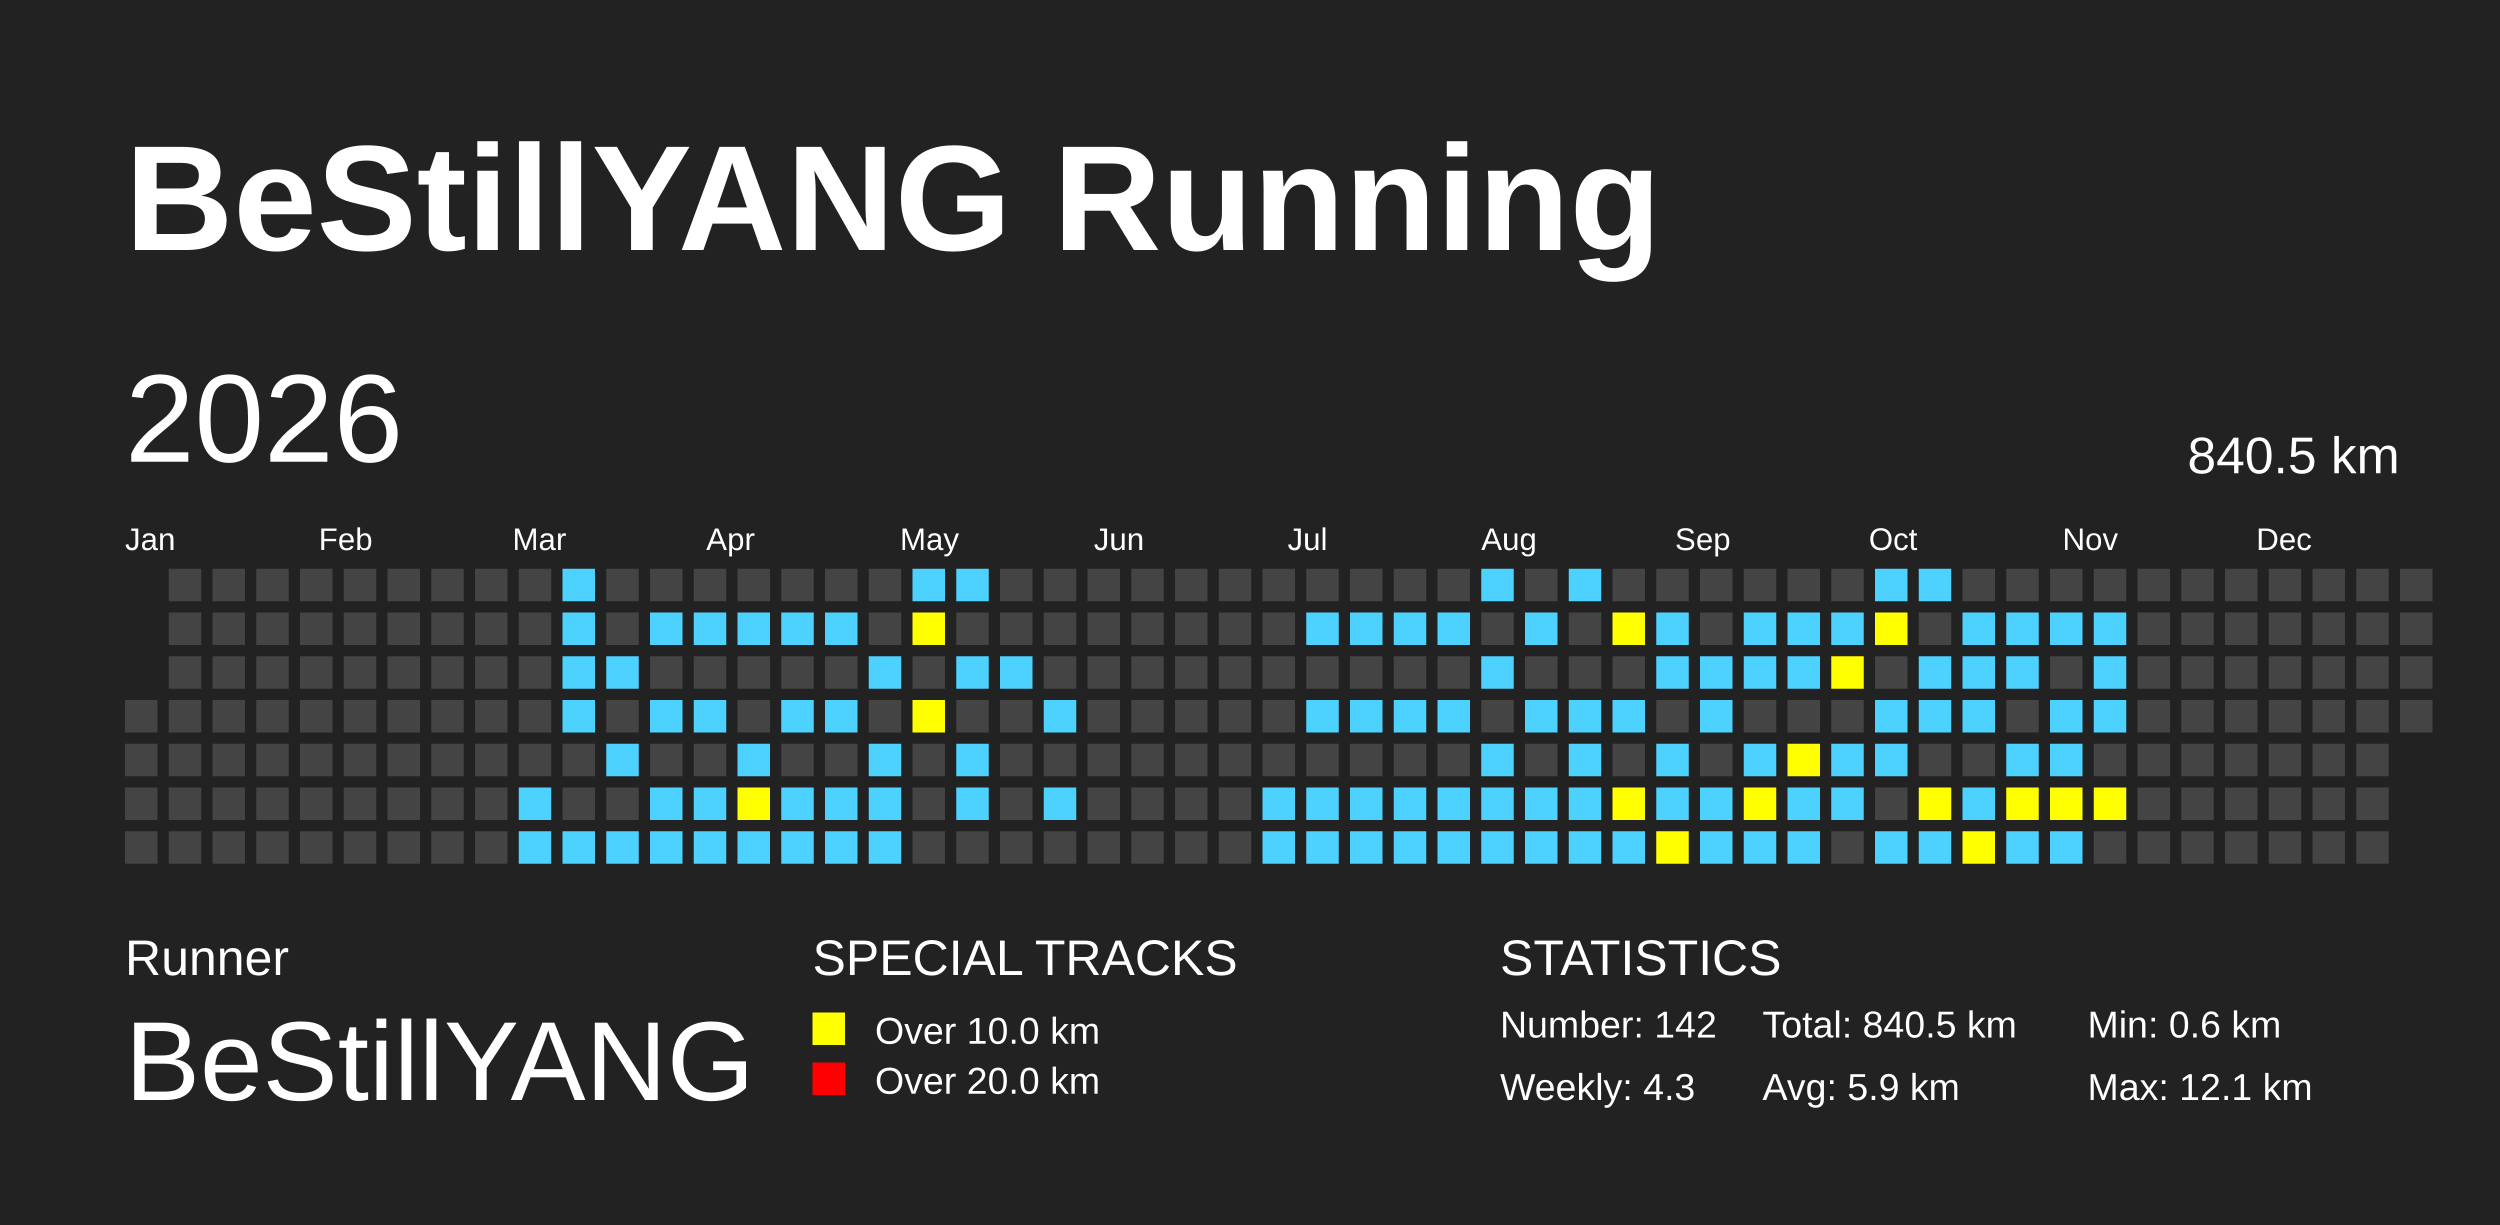
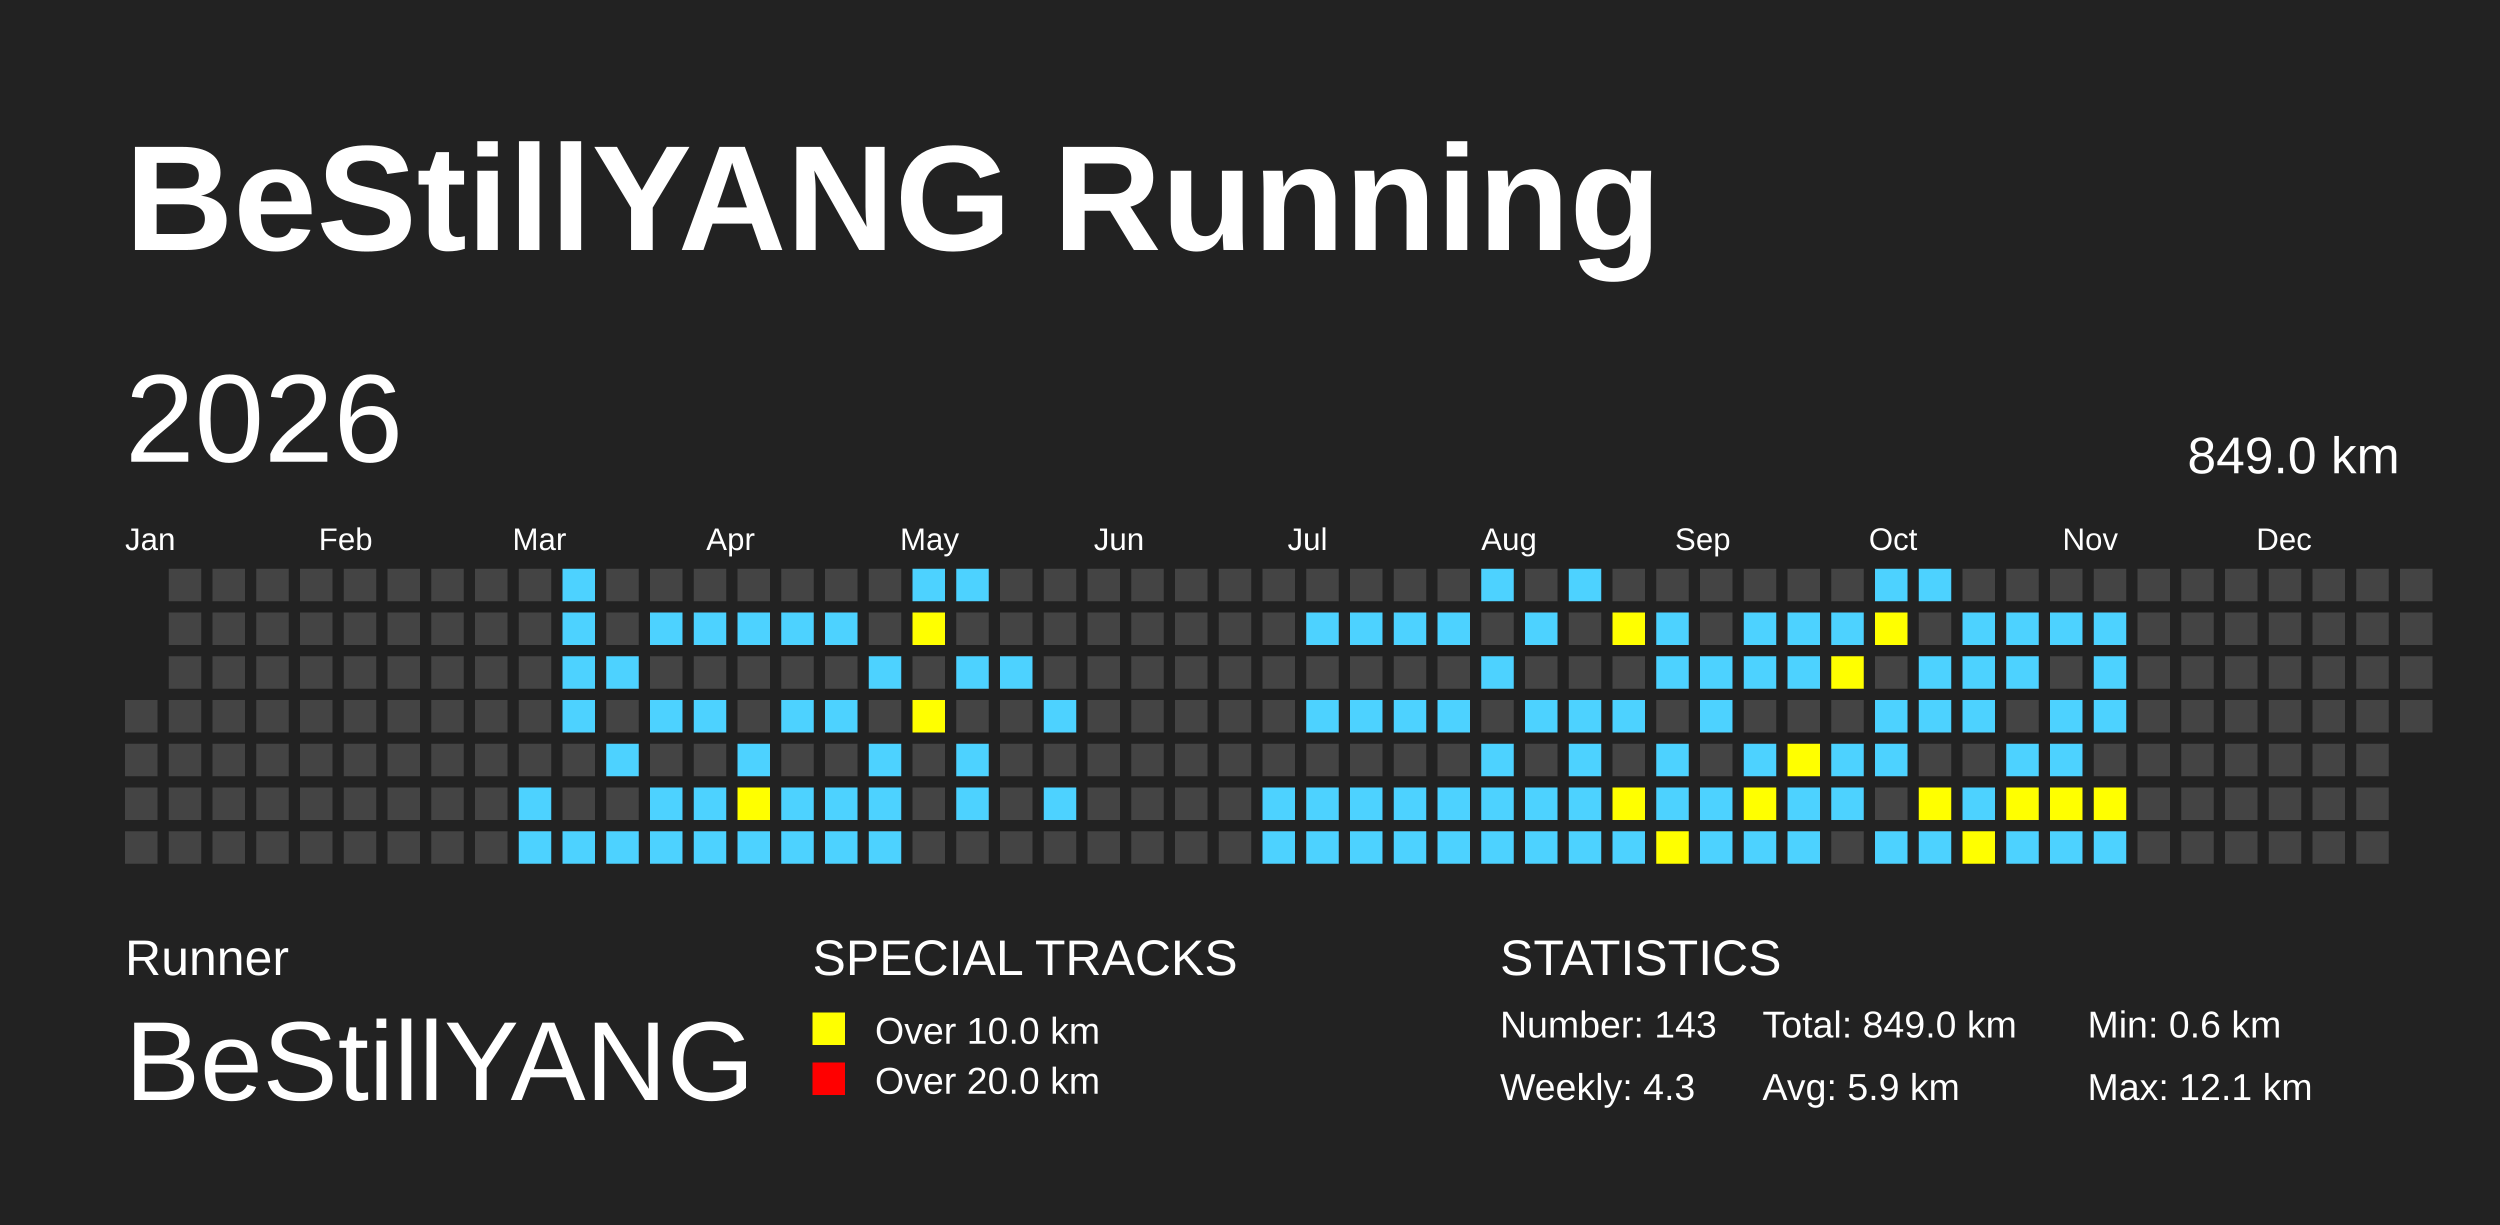
<svg xmlns="http://www.w3.org/2000/svg" baseProfile="full" height="98mm" version="1.1" viewBox="0,0,200,98" width="200mm">
  <defs>
    <pattern height="2" id="indoor-stripe" patternUnits="userSpaceOnUse" width="2">
      <line stroke="white" stroke-opacity="0.45" stroke-width="0.5" x1="0" x2="2" y1="2" y2="0" />
    </pattern>
  </defs>
  <rect fill="#222222" height="98" width="200" x="0" y="0" />
  <text fill="#FFFFFF" style="font-size:12px; font-family:Arial; font-weight:bold;" x="10" y="20">BeStillYANG Running</text>
  <text fill="#FFFFFF" style="font-size:4px; font-family:Arial" x="10" y="78">Runner</text>
  <text fill="#FFFFFF" style="font-size:9px; font-family:Arial" x="10" y="88">BeStillYANG</text>
  <text fill="#FFFFFF" style="font-size:4px; font-family:Arial" x="65" y="78">SPECIAL TRACKS</text>
  <rect fill="yellow" height="2.6" width="2.6" x="65" y="81" />
  <text fill="#FFFFFF" style="font-size:3px; font-family:Arial" x="70" y="83.5">Over 10.0 km</text>
  <rect fill="red" height="2.6" width="2.6" x="65" y="85" />
  <text fill="#FFFFFF" style="font-size:3px; font-family:Arial" x="70" y="87.5">Over 20.0 km</text>
  <text fill="#FFFFFF" style="font-size:4px; font-family:Arial" x="120" y="78">STATISTICS</text>
-   <text fill="#FFFFFF" style="font-size:3px; font-family:Arial" x="120" y="83">Number: 142</text>
+   <text fill="#FFFFFF" style="font-size:3px; font-family:Arial" x="120" y="83">Number: 143</text>
  <text fill="#FFFFFF" style="font-size:3px; font-family:Arial" x="120" y="88">Weekly: 4.3</text>
-   <text fill="#FFFFFF" style="font-size:3px; font-family:Arial" x="141" y="83">Total: 840.5 km</text>
+   <text fill="#FFFFFF" style="font-size:3px; font-family:Arial" x="141" y="83">Total: 849.0 km</text>
  <text fill="#FFFFFF" style="font-size:3px; font-family:Arial" x="141" y="88">Avg: 5.9 km</text>
  <text fill="#FFFFFF" style="font-size:3px; font-family:Arial" x="167" y="83">Min: 0.6 km</text>
  <text fill="#FFFFFF" style="font-size:3px; font-family:Arial" x="167" y="88">Max: 12.1 km</text>
  <text dominant-baseline="hanging" fill="#FFFFFF" style="font-size:10.0px; font-family:Arial;" x="10" y="30">2026</text>
-   <text dominant-baseline="hanging" fill="#FFFFFF" style="font-size:4.125px; font-family:Arial;" x="175" y="35">840.5 km</text>
+   <text dominant-baseline="hanging" fill="#FFFFFF" style="font-size:4.125px; font-family:Arial;" x="175" y="35">849.0 km</text>
  <text fill="#FFFFFF" style="font-size:2.5px; font-family:Arial" x="10.0" y="44">Jan</text>
  <text fill="#FFFFFF" style="font-size:2.5px; font-family:Arial" x="25.5" y="44">Feb</text>
  <text fill="#FFFFFF" style="font-size:2.5px; font-family:Arial" x="41.0" y="44">Mar</text>
  <text fill="#FFFFFF" style="font-size:2.5px; font-family:Arial" x="56.5" y="44">Apr</text>
  <text fill="#FFFFFF" style="font-size:2.5px; font-family:Arial" x="72.0" y="44">May</text>
  <text fill="#FFFFFF" style="font-size:2.5px; font-family:Arial" x="87.5" y="44">Jun</text>
  <text fill="#FFFFFF" style="font-size:2.5px; font-family:Arial" x="103.0" y="44">Jul</text>
  <text fill="#FFFFFF" style="font-size:2.5px; font-family:Arial" x="118.5" y="44">Aug</text>
  <text fill="#FFFFFF" style="font-size:2.5px; font-family:Arial" x="134.0" y="44">Sep</text>
  <text fill="#FFFFFF" style="font-size:2.5px; font-family:Arial" x="149.5" y="44">Oct</text>
  <text fill="#FFFFFF" style="font-size:2.5px; font-family:Arial" x="165.0" y="44">Nov</text>
  <text fill="#FFFFFF" style="font-size:2.5px; font-family:Arial" x="180.5" y="44">Dec</text>
  <rect fill="#444444" height="2.6" width="2.6" x="10.0" y="56.0" />
  <rect fill="#444444" height="2.6" width="2.6" x="10.0" y="59.5" />
  <rect fill="#444444" height="2.6" width="2.6" x="10.0" y="63.0" />
  <rect fill="#444444" height="2.6" width="2.6" x="10.0" y="66.5" />
  <rect fill="#444444" height="2.6" width="2.6" x="13.5" y="45.5" />
  <rect fill="#444444" height="2.6" width="2.6" x="13.5" y="49.0" />
  <rect fill="#444444" height="2.6" width="2.6" x="13.5" y="52.5" />
  <rect fill="#444444" height="2.6" width="2.6" x="13.5" y="56.0" />
  <rect fill="#444444" height="2.6" width="2.6" x="13.5" y="59.5" />
  <rect fill="#444444" height="2.6" width="2.6" x="13.5" y="63.0" />
  <rect fill="#444444" height="2.6" width="2.6" x="13.5" y="66.5" />
  <rect fill="#444444" height="2.6" width="2.6" x="17.0" y="45.5" />
  <rect fill="#444444" height="2.6" width="2.6" x="17.0" y="49.0" />
  <rect fill="#444444" height="2.6" width="2.6" x="17.0" y="52.5" />
  <rect fill="#444444" height="2.6" width="2.6" x="17.0" y="56.0" />
  <rect fill="#444444" height="2.6" width="2.6" x="17.0" y="59.5" />
  <rect fill="#444444" height="2.6" width="2.6" x="17.0" y="63.0" />
  <rect fill="#444444" height="2.6" width="2.6" x="17.0" y="66.5" />
  <rect fill="#444444" height="2.6" width="2.6" x="20.5" y="45.5" />
  <rect fill="#444444" height="2.6" width="2.6" x="20.5" y="49.0" />
  <rect fill="#444444" height="2.6" width="2.6" x="20.5" y="52.5" />
  <rect fill="#444444" height="2.6" width="2.6" x="20.5" y="56.0" />
  <rect fill="#444444" height="2.6" width="2.6" x="20.5" y="59.5" />
  <rect fill="#444444" height="2.6" width="2.6" x="20.5" y="63.0" />
  <rect fill="#444444" height="2.6" width="2.6" x="20.5" y="66.5" />
  <rect fill="#444444" height="2.6" width="2.6" x="24.0" y="45.5" />
  <rect fill="#444444" height="2.6" width="2.6" x="24.0" y="49.0" />
  <rect fill="#444444" height="2.6" width="2.6" x="24.0" y="52.5" />
  <rect fill="#444444" height="2.6" width="2.6" x="24.0" y="56.0" />
  <rect fill="#444444" height="2.6" width="2.6" x="24.0" y="59.5" />
  <rect fill="#444444" height="2.6" width="2.6" x="24.0" y="63.0" />
  <rect fill="#444444" height="2.6" width="2.6" x="24.0" y="66.5" />
  <rect fill="#444444" height="2.6" width="2.6" x="27.5" y="45.5" />
  <rect fill="#444444" height="2.6" width="2.6" x="27.5" y="49.0" />
  <rect fill="#444444" height="2.6" width="2.6" x="27.5" y="52.5" />
  <rect fill="#444444" height="2.6" width="2.6" x="27.5" y="56.0" />
  <rect fill="#444444" height="2.6" width="2.6" x="27.5" y="59.5" />
  <rect fill="#444444" height="2.6" width="2.6" x="27.5" y="63.0" />
  <rect fill="#444444" height="2.6" width="2.6" x="27.5" y="66.5" />
  <rect fill="#444444" height="2.6" width="2.6" x="31.0" y="45.5" />
  <rect fill="#444444" height="2.6" width="2.6" x="31.0" y="49.0" />
  <rect fill="#444444" height="2.6" width="2.6" x="31.0" y="52.5" />
  <rect fill="#444444" height="2.6" width="2.6" x="31.0" y="56.0" />
  <rect fill="#444444" height="2.6" width="2.6" x="31.0" y="59.5" />
  <rect fill="#444444" height="2.6" width="2.6" x="31.0" y="63.0" />
  <rect fill="#444444" height="2.6" width="2.6" x="31.0" y="66.5" />
  <rect fill="#444444" height="2.6" width="2.6" x="34.5" y="45.5" />
  <rect fill="#444444" height="2.6" width="2.6" x="34.5" y="49.0" />
  <rect fill="#444444" height="2.6" width="2.6" x="34.5" y="52.5" />
  <rect fill="#444444" height="2.6" width="2.6" x="34.5" y="56.0" />
  <rect fill="#444444" height="2.6" width="2.6" x="34.5" y="59.5" />
  <rect fill="#444444" height="2.6" width="2.6" x="34.5" y="63.0" />
  <rect fill="#444444" height="2.6" width="2.6" x="34.5" y="66.5" />
  <rect fill="#444444" height="2.6" width="2.6" x="38.0" y="45.5" />
  <rect fill="#444444" height="2.6" width="2.6" x="38.0" y="49.0" />
  <rect fill="#444444" height="2.6" width="2.6" x="38.0" y="52.5" />
  <rect fill="#444444" height="2.6" width="2.6" x="38.0" y="56.0" />
  <rect fill="#444444" height="2.6" width="2.6" x="38.0" y="59.5" />
  <rect fill="#444444" height="2.6" width="2.6" x="38.0" y="63.0" />
  <rect fill="#444444" height="2.6" width="2.6" x="38.0" y="66.5" />
  <rect fill="#444444" height="2.6" width="2.6" x="41.5" y="45.5" />
  <rect fill="#444444" height="2.6" width="2.6" x="41.5" y="49.0" />
  <rect fill="#444444" height="2.6" width="2.6" x="41.5" y="52.5" />
  <rect fill="#444444" height="2.6" width="2.6" x="41.5" y="56.0" />
  <rect fill="#444444" height="2.6" width="2.6" x="41.5" y="59.5" />
  <rect fill="#4DD2FF" height="2.6" width="2.6" x="41.5" y="63.0" />
  <rect fill="#4DD2FF" height="2.6" width="2.6" x="41.5" y="66.5" />
  <rect fill="#4DD2FF" height="2.6" width="2.6" x="45.0" y="45.5" />
  <rect fill="#4DD2FF" height="2.6" width="2.6" x="45.0" y="49.0" />
  <rect fill="#4DD2FF" height="2.6" width="2.6" x="45.0" y="52.5" />
  <rect fill="#4DD2FF" height="2.6" width="2.6" x="45.0" y="56.0" />
  <rect fill="#444444" height="2.6" width="2.6" x="45.0" y="59.5" />
  <rect fill="#444444" height="2.6" width="2.6" x="45.0" y="63.0" />
  <rect fill="#4DD2FF" height="2.6" width="2.6" x="45.0" y="66.5" />
  <rect fill="#444444" height="2.6" width="2.6" x="48.5" y="45.5" />
  <rect fill="#444444" height="2.6" width="2.6" x="48.5" y="49.0" />
  <rect fill="#4DD2FF" height="2.6" width="2.6" x="48.5" y="52.5" />
  <rect fill="#444444" height="2.6" width="2.6" x="48.5" y="56.0" />
  <rect fill="#4DD2FF" height="2.6" width="2.6" x="48.5" y="59.5" />
  <rect fill="#444444" height="2.6" width="2.6" x="48.5" y="63.0" />
  <rect fill="#4DD2FF" height="2.6" width="2.6" x="48.5" y="66.5" />
  <rect fill="#444444" height="2.6" width="2.6" x="52.0" y="45.5" />
  <rect fill="#4DD2FF" height="2.6" width="2.6" x="52.0" y="49.0" />
  <rect fill="#444444" height="2.6" width="2.6" x="52.0" y="52.5" />
  <rect fill="#4DD2FF" height="2.6" width="2.6" x="52.0" y="56.0" />
  <rect fill="#444444" height="2.6" width="2.6" x="52.0" y="59.5" />
  <rect fill="#4DD2FF" height="2.6" width="2.6" x="52.0" y="63.0" />
  <rect fill="#4DD2FF" height="2.6" width="2.6" x="52.0" y="66.5" />
  <rect fill="#444444" height="2.6" width="2.6" x="55.5" y="45.5" />
  <rect fill="#4DD2FF" height="2.6" width="2.6" x="55.5" y="49.0" />
  <rect fill="#444444" height="2.6" width="2.6" x="55.5" y="52.5" />
  <rect fill="#4DD2FF" height="2.6" width="2.6" x="55.5" y="56.0" />
  <rect fill="#444444" height="2.6" width="2.6" x="55.5" y="59.5" />
  <rect fill="#4DD2FF" height="2.6" width="2.6" x="55.5" y="63.0" />
  <rect fill="#4DD2FF" height="2.6" width="2.6" x="55.5" y="66.5" />
  <rect fill="#444444" height="2.6" width="2.6" x="59.0" y="45.5" />
  <rect fill="#4DD2FF" height="2.6" width="2.6" x="59.0" y="49.0" />
  <rect fill="#444444" height="2.6" width="2.6" x="59.0" y="52.5" />
  <rect fill="#444444" height="2.6" width="2.6" x="59.0" y="56.0" />
  <rect fill="#4DD2FF" height="2.6" width="2.6" x="59.0" y="59.5" />
  <rect fill="yellow" height="2.6" width="2.6" x="59.0" y="63.0" />
  <rect fill="#4DD2FF" height="2.6" width="2.6" x="59.0" y="66.5" />
  <rect fill="#444444" height="2.6" width="2.6" x="62.5" y="45.5" />
  <rect fill="#4DD2FF" height="2.6" width="2.6" x="62.5" y="49.0" />
  <rect fill="#444444" height="2.6" width="2.6" x="62.5" y="52.5" />
  <rect fill="#4DD2FF" height="2.6" width="2.6" x="62.5" y="56.0" />
  <rect fill="#444444" height="2.6" width="2.6" x="62.5" y="59.5" />
  <rect fill="#4DD2FF" height="2.6" width="2.6" x="62.5" y="63.0" />
  <rect fill="#4DD2FF" height="2.6" width="2.6" x="62.5" y="66.5" />
  <rect fill="#444444" height="2.6" width="2.6" x="66.0" y="45.5" />
  <rect fill="#4DD2FF" height="2.6" width="2.6" x="66.0" y="49.0" />
  <rect fill="#444444" height="2.6" width="2.6" x="66.0" y="52.5" />
  <rect fill="#4DD2FF" height="2.6" width="2.6" x="66.0" y="56.0" />
  <rect fill="#444444" height="2.6" width="2.6" x="66.0" y="59.5" />
  <rect fill="#4DD2FF" height="2.6" width="2.6" x="66.0" y="63.0" />
  <rect fill="#4DD2FF" height="2.6" width="2.6" x="66.0" y="66.5" />
  <rect fill="#444444" height="2.6" width="2.6" x="69.5" y="45.5" />
  <rect fill="#444444" height="2.6" width="2.6" x="69.5" y="49.0" />
  <rect fill="#4DD2FF" height="2.6" width="2.6" x="69.5" y="52.5" />
  <rect fill="#444444" height="2.6" width="2.6" x="69.5" y="56.0" />
  <rect fill="#4DD2FF" height="2.6" width="2.6" x="69.5" y="59.5" />
  <rect fill="#4DD2FF" height="2.6" width="2.6" x="69.5" y="63.0" />
  <rect fill="#4DD2FF" height="2.6" width="2.6" x="69.5" y="66.5" />
  <rect fill="#4DD2FF" height="2.6" width="2.6" x="73.0" y="45.5" />
  <rect fill="yellow" height="2.6" width="2.6" x="73.0" y="49.0" />
  <rect fill="#444444" height="2.6" width="2.6" x="73.0" y="52.5" />
  <rect fill="yellow" height="2.6" width="2.6" x="73.0" y="56.0" />
  <rect fill="#444444" height="2.6" width="2.6" x="73.0" y="59.5" />
  <rect fill="#444444" height="2.6" width="2.6" x="73.0" y="63.0" />
  <rect fill="#444444" height="2.6" width="2.6" x="73.0" y="66.5" />
  <rect fill="#4DD2FF" height="2.6" width="2.6" x="76.5" y="45.5" />
  <rect fill="#444444" height="2.6" width="2.6" x="76.5" y="49.0" />
  <rect fill="#4DD2FF" height="2.6" width="2.6" x="76.5" y="52.5" />
  <rect fill="#444444" height="2.6" width="2.6" x="76.5" y="56.0" />
  <rect fill="#4DD2FF" height="2.6" width="2.6" x="76.5" y="59.5" />
  <rect fill="#4DD2FF" height="2.6" width="2.6" x="76.5" y="63.0" />
  <rect fill="#444444" height="2.6" width="2.6" x="76.5" y="66.5" />
  <rect fill="#444444" height="2.6" width="2.6" x="80.0" y="45.5" />
  <rect fill="#444444" height="2.6" width="2.6" x="80.0" y="49.0" />
  <rect fill="#4DD2FF" height="2.6" width="2.6" x="80.0" y="52.5" />
  <rect fill="#444444" height="2.6" width="2.6" x="80.0" y="56.0" />
  <rect fill="#444444" height="2.6" width="2.6" x="80.0" y="59.5" />
  <rect fill="#444444" height="2.6" width="2.6" x="80.0" y="63.0" />
  <rect fill="#444444" height="2.6" width="2.6" x="80.0" y="66.5" />
  <rect fill="#444444" height="2.6" width="2.6" x="83.5" y="45.5" />
  <rect fill="#444444" height="2.6" width="2.6" x="83.5" y="49.0" />
  <rect fill="#444444" height="2.6" width="2.6" x="83.5" y="52.5" />
  <rect fill="#4DD2FF" height="2.6" width="2.6" x="83.5" y="56.0" />
  <rect fill="#444444" height="2.6" width="2.6" x="83.5" y="59.5" />
  <rect fill="#4DD2FF" height="2.6" width="2.6" x="83.5" y="63.0" />
  <rect fill="#444444" height="2.6" width="2.6" x="83.5" y="66.5" />
  <rect fill="#444444" height="2.6" width="2.6" x="87.0" y="45.5" />
  <rect fill="#444444" height="2.6" width="2.6" x="87.0" y="49.0" />
  <rect fill="#444444" height="2.6" width="2.6" x="87.0" y="52.5" />
  <rect fill="#444444" height="2.6" width="2.6" x="87.0" y="56.0" />
  <rect fill="#444444" height="2.6" width="2.6" x="87.0" y="59.5" />
  <rect fill="#444444" height="2.6" width="2.6" x="87.0" y="63.0" />
  <rect fill="#444444" height="2.6" width="2.6" x="87.0" y="66.5" />
  <rect fill="#444444" height="2.6" width="2.6" x="90.5" y="45.5" />
  <rect fill="#444444" height="2.6" width="2.6" x="90.5" y="49.0" />
  <rect fill="#444444" height="2.6" width="2.6" x="90.5" y="52.5" />
  <rect fill="#444444" height="2.6" width="2.6" x="90.5" y="56.0" />
  <rect fill="#444444" height="2.6" width="2.6" x="90.5" y="59.5" />
  <rect fill="#444444" height="2.6" width="2.6" x="90.5" y="63.0" />
  <rect fill="#444444" height="2.6" width="2.6" x="90.5" y="66.5" />
  <rect fill="#444444" height="2.6" width="2.6" x="94.0" y="45.5" />
  <rect fill="#444444" height="2.6" width="2.6" x="94.0" y="49.0" />
  <rect fill="#444444" height="2.6" width="2.6" x="94.0" y="52.5" />
  <rect fill="#444444" height="2.6" width="2.6" x="94.0" y="56.0" />
  <rect fill="#444444" height="2.6" width="2.6" x="94.0" y="59.5" />
  <rect fill="#444444" height="2.6" width="2.6" x="94.0" y="63.0" />
  <rect fill="#444444" height="2.6" width="2.6" x="94.0" y="66.5" />
  <rect fill="#444444" height="2.6" width="2.6" x="97.5" y="45.5" />
  <rect fill="#444444" height="2.6" width="2.6" x="97.5" y="49.0" />
  <rect fill="#444444" height="2.6" width="2.6" x="97.5" y="52.5" />
  <rect fill="#444444" height="2.6" width="2.6" x="97.5" y="56.0" />
  <rect fill="#444444" height="2.6" width="2.6" x="97.5" y="59.5" />
  <rect fill="#444444" height="2.6" width="2.6" x="97.5" y="63.0" />
  <rect fill="#444444" height="2.6" width="2.6" x="97.5" y="66.5" />
  <rect fill="#444444" height="2.6" width="2.6" x="101.0" y="45.5" />
  <rect fill="#444444" height="2.6" width="2.6" x="101.0" y="49.0" />
  <rect fill="#444444" height="2.6" width="2.6" x="101.0" y="52.5" />
  <rect fill="#444444" height="2.6" width="2.6" x="101.0" y="56.0" />
  <rect fill="#444444" height="2.6" width="2.6" x="101.0" y="59.5" />
  <rect fill="#4DD2FF" height="2.6" width="2.6" x="101.0" y="63.0" />
  <rect fill="#4DD2FF" height="2.6" width="2.6" x="101.0" y="66.5" />
  <rect fill="#444444" height="2.6" width="2.6" x="104.5" y="45.5" />
  <rect fill="#4DD2FF" height="2.6" width="2.6" x="104.5" y="49.0" />
  <rect fill="#444444" height="2.6" width="2.6" x="104.5" y="52.5" />
  <rect fill="#4DD2FF" height="2.6" width="2.6" x="104.5" y="56.0" />
  <rect fill="#444444" height="2.6" width="2.6" x="104.5" y="59.5" />
  <rect fill="#4DD2FF" height="2.6" width="2.6" x="104.5" y="63.0" />
  <rect fill="#4DD2FF" height="2.6" width="2.6" x="104.5" y="66.5" />
  <rect fill="#444444" height="2.6" width="2.6" x="108.0" y="45.5" />
  <rect fill="#4DD2FF" height="2.6" width="2.6" x="108.0" y="49.0" />
  <rect fill="#444444" height="2.6" width="2.6" x="108.0" y="52.5" />
  <rect fill="#4DD2FF" height="2.6" width="2.6" x="108.0" y="56.0" />
  <rect fill="#444444" height="2.6" width="2.6" x="108.0" y="59.5" />
  <rect fill="#4DD2FF" height="2.6" width="2.6" x="108.0" y="63.0" />
  <rect fill="#4DD2FF" height="2.6" width="2.6" x="108.0" y="66.5" />
  <rect fill="#444444" height="2.6" width="2.6" x="111.5" y="45.5" />
  <rect fill="#4DD2FF" height="2.6" width="2.6" x="111.5" y="49.0" />
  <rect fill="#444444" height="2.6" width="2.6" x="111.5" y="52.5" />
  <rect fill="#4DD2FF" height="2.6" width="2.6" x="111.5" y="56.0" />
  <rect fill="#444444" height="2.6" width="2.6" x="111.5" y="59.5" />
  <rect fill="#4DD2FF" height="2.6" width="2.6" x="111.5" y="63.0" />
  <rect fill="#4DD2FF" height="2.6" width="2.6" x="111.5" y="66.5" />
  <rect fill="#444444" height="2.6" width="2.6" x="115.0" y="45.5" />
  <rect fill="#4DD2FF" height="2.6" width="2.6" x="115.0" y="49.0" />
  <rect fill="#444444" height="2.6" width="2.6" x="115.0" y="52.5" />
  <rect fill="#4DD2FF" height="2.6" width="2.6" x="115.0" y="56.0" />
  <rect fill="#444444" height="2.6" width="2.6" x="115.0" y="59.5" />
  <rect fill="#4DD2FF" height="2.6" width="2.6" x="115.0" y="63.0" />
  <rect fill="#4DD2FF" height="2.6" width="2.6" x="115.0" y="66.5" />
  <rect fill="#4DD2FF" height="2.6" width="2.6" x="118.5" y="45.5" />
  <rect fill="#444444" height="2.6" width="2.6" x="118.5" y="49.0" />
  <rect fill="#4DD2FF" height="2.6" width="2.6" x="118.5" y="52.5" />
  <rect fill="#444444" height="2.6" width="2.6" x="118.5" y="56.0" />
  <rect fill="#4DD2FF" height="2.6" width="2.6" x="118.5" y="59.5" />
  <rect fill="#4DD2FF" height="2.6" width="2.6" x="118.5" y="63.0" />
  <rect fill="#4DD2FF" height="2.6" width="2.6" x="118.5" y="66.5" />
  <rect fill="#444444" height="2.6" width="2.6" x="122.0" y="45.5" />
  <rect fill="#4DD2FF" height="2.6" width="2.6" x="122.0" y="49.0" />
  <rect fill="#444444" height="2.6" width="2.6" x="122.0" y="52.5" />
  <rect fill="#4DD2FF" height="2.6" width="2.6" x="122.0" y="56.0" />
  <rect fill="#444444" height="2.6" width="2.6" x="122.0" y="59.5" />
  <rect fill="#4DD2FF" height="2.6" width="2.6" x="122.0" y="63.0" />
  <rect fill="#4DD2FF" height="2.6" width="2.6" x="122.0" y="66.5" />
  <rect fill="#4DD2FF" height="2.6" width="2.6" x="125.5" y="45.5" />
  <rect fill="#444444" height="2.6" width="2.6" x="125.5" y="49.0" />
  <rect fill="#444444" height="2.6" width="2.6" x="125.5" y="52.5" />
  <rect fill="#4DD2FF" height="2.6" width="2.6" x="125.5" y="56.0" />
  <rect fill="#4DD2FF" height="2.6" width="2.6" x="125.5" y="59.5" />
  <rect fill="#4DD2FF" height="2.6" width="2.6" x="125.5" y="63.0" />
  <rect fill="#4DD2FF" height="2.6" width="2.6" x="125.5" y="66.5" />
  <rect fill="#444444" height="2.6" width="2.6" x="129.0" y="45.5" />
  <rect fill="yellow" height="2.6" width="2.6" x="129.0" y="49.0" />
  <rect fill="#444444" height="2.6" width="2.6" x="129.0" y="52.5" />
  <rect fill="#4DD2FF" height="2.6" width="2.6" x="129.0" y="56.0" />
  <rect fill="#444444" height="2.6" width="2.6" x="129.0" y="59.5" />
  <rect fill="yellow" height="2.6" width="2.6" x="129.0" y="63.0" />
  <rect fill="#4DD2FF" height="2.6" width="2.6" x="129.0" y="66.5" />
  <rect fill="#444444" height="2.6" width="2.6" x="132.5" y="45.5" />
  <rect fill="#4DD2FF" height="2.6" width="2.6" x="132.5" y="49.0" />
  <rect fill="#4DD2FF" height="2.6" width="2.6" x="132.5" y="52.5" />
  <rect fill="#444444" height="2.6" width="2.6" x="132.5" y="56.0" />
  <rect fill="#4DD2FF" height="2.6" width="2.6" x="132.5" y="59.5" />
  <rect fill="#4DD2FF" height="2.6" width="2.6" x="132.5" y="63.0" />
  <rect fill="yellow" height="2.6" width="2.6" x="132.5" y="66.5" />
  <rect fill="#444444" height="2.6" width="2.6" x="136.0" y="45.5" />
  <rect fill="#444444" height="2.6" width="2.6" x="136.0" y="49.0" />
  <rect fill="#4DD2FF" height="2.6" width="2.6" x="136.0" y="52.5" />
  <rect fill="#4DD2FF" height="2.6" width="2.6" x="136.0" y="56.0" />
  <rect fill="#444444" height="2.6" width="2.6" x="136.0" y="59.5" />
  <rect fill="#4DD2FF" height="2.6" width="2.6" x="136.0" y="63.0" />
  <rect fill="#4DD2FF" height="2.6" width="2.6" x="136.0" y="66.5" />
  <rect fill="#444444" height="2.6" width="2.6" x="139.5" y="45.5" />
  <rect fill="#4DD2FF" height="2.6" width="2.6" x="139.5" y="49.0" />
  <rect fill="#4DD2FF" height="2.6" width="2.6" x="139.5" y="52.5" />
  <rect fill="#444444" height="2.6" width="2.6" x="139.5" y="56.0" />
  <rect fill="#4DD2FF" height="2.6" width="2.6" x="139.5" y="59.5" />
  <rect fill="yellow" height="2.6" width="2.6" x="139.5" y="63.0" />
  <rect fill="#4DD2FF" height="2.6" width="2.6" x="139.5" y="66.5" />
  <rect fill="#444444" height="2.6" width="2.6" x="143.0" y="45.5" />
  <rect fill="#4DD2FF" height="2.6" width="2.6" x="143.0" y="49.0" />
  <rect fill="#4DD2FF" height="2.6" width="2.6" x="143.0" y="52.5" />
  <rect fill="#444444" height="2.6" width="2.6" x="143.0" y="56.0" />
  <rect fill="yellow" height="2.6" width="2.6" x="143.0" y="59.5" />
  <rect fill="#4DD2FF" height="2.6" width="2.6" x="143.0" y="63.0" />
  <rect fill="#4DD2FF" height="2.6" width="2.6" x="143.0" y="66.5" />
  <rect fill="#444444" height="2.6" width="2.6" x="146.5" y="45.5" />
  <rect fill="#4DD2FF" height="2.6" width="2.6" x="146.5" y="49.0" />
  <rect fill="yellow" height="2.6" width="2.6" x="146.5" y="52.5" />
  <rect fill="#444444" height="2.6" width="2.6" x="146.5" y="56.0" />
  <rect fill="#4DD2FF" height="2.6" width="2.6" x="146.5" y="59.5" />
  <rect fill="#4DD2FF" height="2.6" width="2.6" x="146.5" y="63.0" />
  <rect fill="#444444" height="2.6" width="2.6" x="146.5" y="66.5" />
  <rect fill="#4DD2FF" height="2.6" width="2.6" x="150.0" y="45.5" />
  <rect fill="yellow" height="2.6" width="2.6" x="150.0" y="49.0" />
  <rect fill="#444444" height="2.6" width="2.6" x="150.0" y="52.5" />
  <rect fill="#4DD2FF" height="2.6" width="2.6" x="150.0" y="56.0" />
  <rect fill="#4DD2FF" height="2.6" width="2.6" x="150.0" y="59.5" />
  <rect fill="#444444" height="2.6" width="2.6" x="150.0" y="63.0" />
  <rect fill="#4DD2FF" height="2.6" width="2.6" x="150.0" y="66.5" />
  <rect fill="#4DD2FF" height="2.6" width="2.6" x="153.5" y="45.5" />
  <rect fill="#444444" height="2.6" width="2.6" x="153.5" y="49.0" />
  <rect fill="#4DD2FF" height="2.6" width="2.6" x="153.5" y="52.5" />
  <rect fill="#4DD2FF" height="2.6" width="2.6" x="153.5" y="56.0" />
  <rect fill="#444444" height="2.6" width="2.6" x="153.5" y="59.5" />
  <rect fill="yellow" height="2.6" width="2.6" x="153.5" y="63.0" />
  <rect fill="#4DD2FF" height="2.6" width="2.6" x="153.5" y="66.5" />
  <rect fill="#444444" height="2.6" width="2.6" x="157.0" y="45.5" />
  <rect fill="#4DD2FF" height="2.6" width="2.6" x="157.0" y="49.0" />
  <rect fill="#4DD2FF" height="2.6" width="2.6" x="157.0" y="52.5" />
  <rect fill="#4DD2FF" height="2.6" width="2.6" x="157.0" y="56.0" />
  <rect fill="#444444" height="2.6" width="2.6" x="157.0" y="59.5" />
  <rect fill="#4DD2FF" height="2.6" width="2.6" x="157.0" y="63.0" />
  <rect fill="yellow" height="2.6" width="2.6" x="157.0" y="66.5" />
  <rect fill="#444444" height="2.6" width="2.6" x="160.5" y="45.5" />
  <rect fill="#4DD2FF" height="2.6" width="2.6" x="160.5" y="49.0" />
  <rect fill="#4DD2FF" height="2.6" width="2.6" x="160.5" y="52.5" />
  <rect fill="#444444" height="2.6" width="2.6" x="160.5" y="56.0" />
  <rect fill="#4DD2FF" height="2.6" width="2.6" x="160.5" y="59.5" />
  <rect fill="yellow" height="2.6" width="2.6" x="160.5" y="63.0" />
  <rect fill="#4DD2FF" height="2.6" width="2.6" x="160.5" y="66.5" />
  <rect fill="#444444" height="2.6" width="2.6" x="164.0" y="45.5" />
  <rect fill="#4DD2FF" height="2.6" width="2.6" x="164.0" y="49.0" />
  <rect fill="#444444" height="2.6" width="2.6" x="164.0" y="52.5" />
  <rect fill="#4DD2FF" height="2.6" width="2.6" x="164.0" y="56.0" />
  <rect fill="#4DD2FF" height="2.6" width="2.6" x="164.0" y="59.5" />
  <rect fill="yellow" height="2.6" width="2.6" x="164.0" y="63.0" />
  <rect fill="#4DD2FF" height="2.6" width="2.6" x="164.0" y="66.5" />
  <rect fill="#444444" height="2.6" width="2.6" x="167.5" y="45.5" />
  <rect fill="#4DD2FF" height="2.6" width="2.6" x="167.5" y="49.0" />
  <rect fill="#4DD2FF" height="2.6" width="2.6" x="167.5" y="52.5" />
  <rect fill="#4DD2FF" height="2.6" width="2.6" x="167.5" y="56.0" />
  <rect fill="#444444" height="2.6" width="2.6" x="167.5" y="59.5" />
  <rect fill="yellow" height="2.6" width="2.6" x="167.5" y="63.0" />
-   <rect fill="#444444" height="2.6" width="2.6" x="167.5" y="66.5" />
+   <rect fill="#4DD2FF" height="2.6" width="2.6" x="167.5" y="66.5" />
  <rect fill="#444444" height="2.6" width="2.6" x="171.0" y="45.5" />
  <rect fill="#444444" height="2.6" width="2.6" x="171.0" y="49.0" />
  <rect fill="#444444" height="2.6" width="2.6" x="171.0" y="52.5" />
  <rect fill="#444444" height="2.6" width="2.6" x="171.0" y="56.0" />
  <rect fill="#444444" height="2.6" width="2.6" x="171.0" y="59.5" />
  <rect fill="#444444" height="2.6" width="2.6" x="171.0" y="63.0" />
  <rect fill="#444444" height="2.6" width="2.6" x="171.0" y="66.5" />
  <rect fill="#444444" height="2.6" width="2.6" x="174.5" y="45.5" />
  <rect fill="#444444" height="2.6" width="2.6" x="174.5" y="49.0" />
  <rect fill="#444444" height="2.6" width="2.6" x="174.5" y="52.5" />
  <rect fill="#444444" height="2.6" width="2.6" x="174.5" y="56.0" />
  <rect fill="#444444" height="2.6" width="2.6" x="174.5" y="59.5" />
  <rect fill="#444444" height="2.6" width="2.6" x="174.5" y="63.0" />
  <rect fill="#444444" height="2.6" width="2.6" x="174.5" y="66.5" />
  <rect fill="#444444" height="2.6" width="2.6" x="178.0" y="45.5" />
  <rect fill="#444444" height="2.6" width="2.6" x="178.0" y="49.0" />
  <rect fill="#444444" height="2.6" width="2.6" x="178.0" y="52.5" />
  <rect fill="#444444" height="2.6" width="2.6" x="178.0" y="56.0" />
  <rect fill="#444444" height="2.6" width="2.6" x="178.0" y="59.5" />
  <rect fill="#444444" height="2.6" width="2.6" x="178.0" y="63.0" />
  <rect fill="#444444" height="2.6" width="2.6" x="178.0" y="66.5" />
  <rect fill="#444444" height="2.6" width="2.6" x="181.5" y="45.5" />
  <rect fill="#444444" height="2.6" width="2.6" x="181.5" y="49.0" />
  <rect fill="#444444" height="2.6" width="2.6" x="181.5" y="52.5" />
  <rect fill="#444444" height="2.6" width="2.6" x="181.5" y="56.0" />
  <rect fill="#444444" height="2.6" width="2.6" x="181.5" y="59.5" />
  <rect fill="#444444" height="2.6" width="2.6" x="181.5" y="63.0" />
  <rect fill="#444444" height="2.6" width="2.6" x="181.5" y="66.5" />
  <rect fill="#444444" height="2.6" width="2.6" x="185.0" y="45.5" />
  <rect fill="#444444" height="2.6" width="2.6" x="185.0" y="49.0" />
  <rect fill="#444444" height="2.6" width="2.6" x="185.0" y="52.5" />
  <rect fill="#444444" height="2.6" width="2.6" x="185.0" y="56.0" />
  <rect fill="#444444" height="2.6" width="2.6" x="185.0" y="59.5" />
  <rect fill="#444444" height="2.6" width="2.6" x="185.0" y="63.0" />
  <rect fill="#444444" height="2.6" width="2.6" x="185.0" y="66.5" />
  <rect fill="#444444" height="2.6" width="2.6" x="188.5" y="45.5" />
  <rect fill="#444444" height="2.6" width="2.6" x="188.5" y="49.0" />
  <rect fill="#444444" height="2.6" width="2.6" x="188.5" y="52.5" />
  <rect fill="#444444" height="2.6" width="2.6" x="188.5" y="56.0" />
  <rect fill="#444444" height="2.6" width="2.6" x="188.5" y="59.5" />
  <rect fill="#444444" height="2.6" width="2.6" x="188.5" y="63.0" />
  <rect fill="#444444" height="2.6" width="2.6" x="188.5" y="66.5" />
  <rect fill="#444444" height="2.6" width="2.6" x="192.0" y="45.5" />
  <rect fill="#444444" height="2.6" width="2.6" x="192.0" y="49.0" />
  <rect fill="#444444" height="2.6" width="2.6" x="192.0" y="52.5" />
  <rect fill="#444444" height="2.6" width="2.6" x="192.0" y="56.0" />
</svg>
